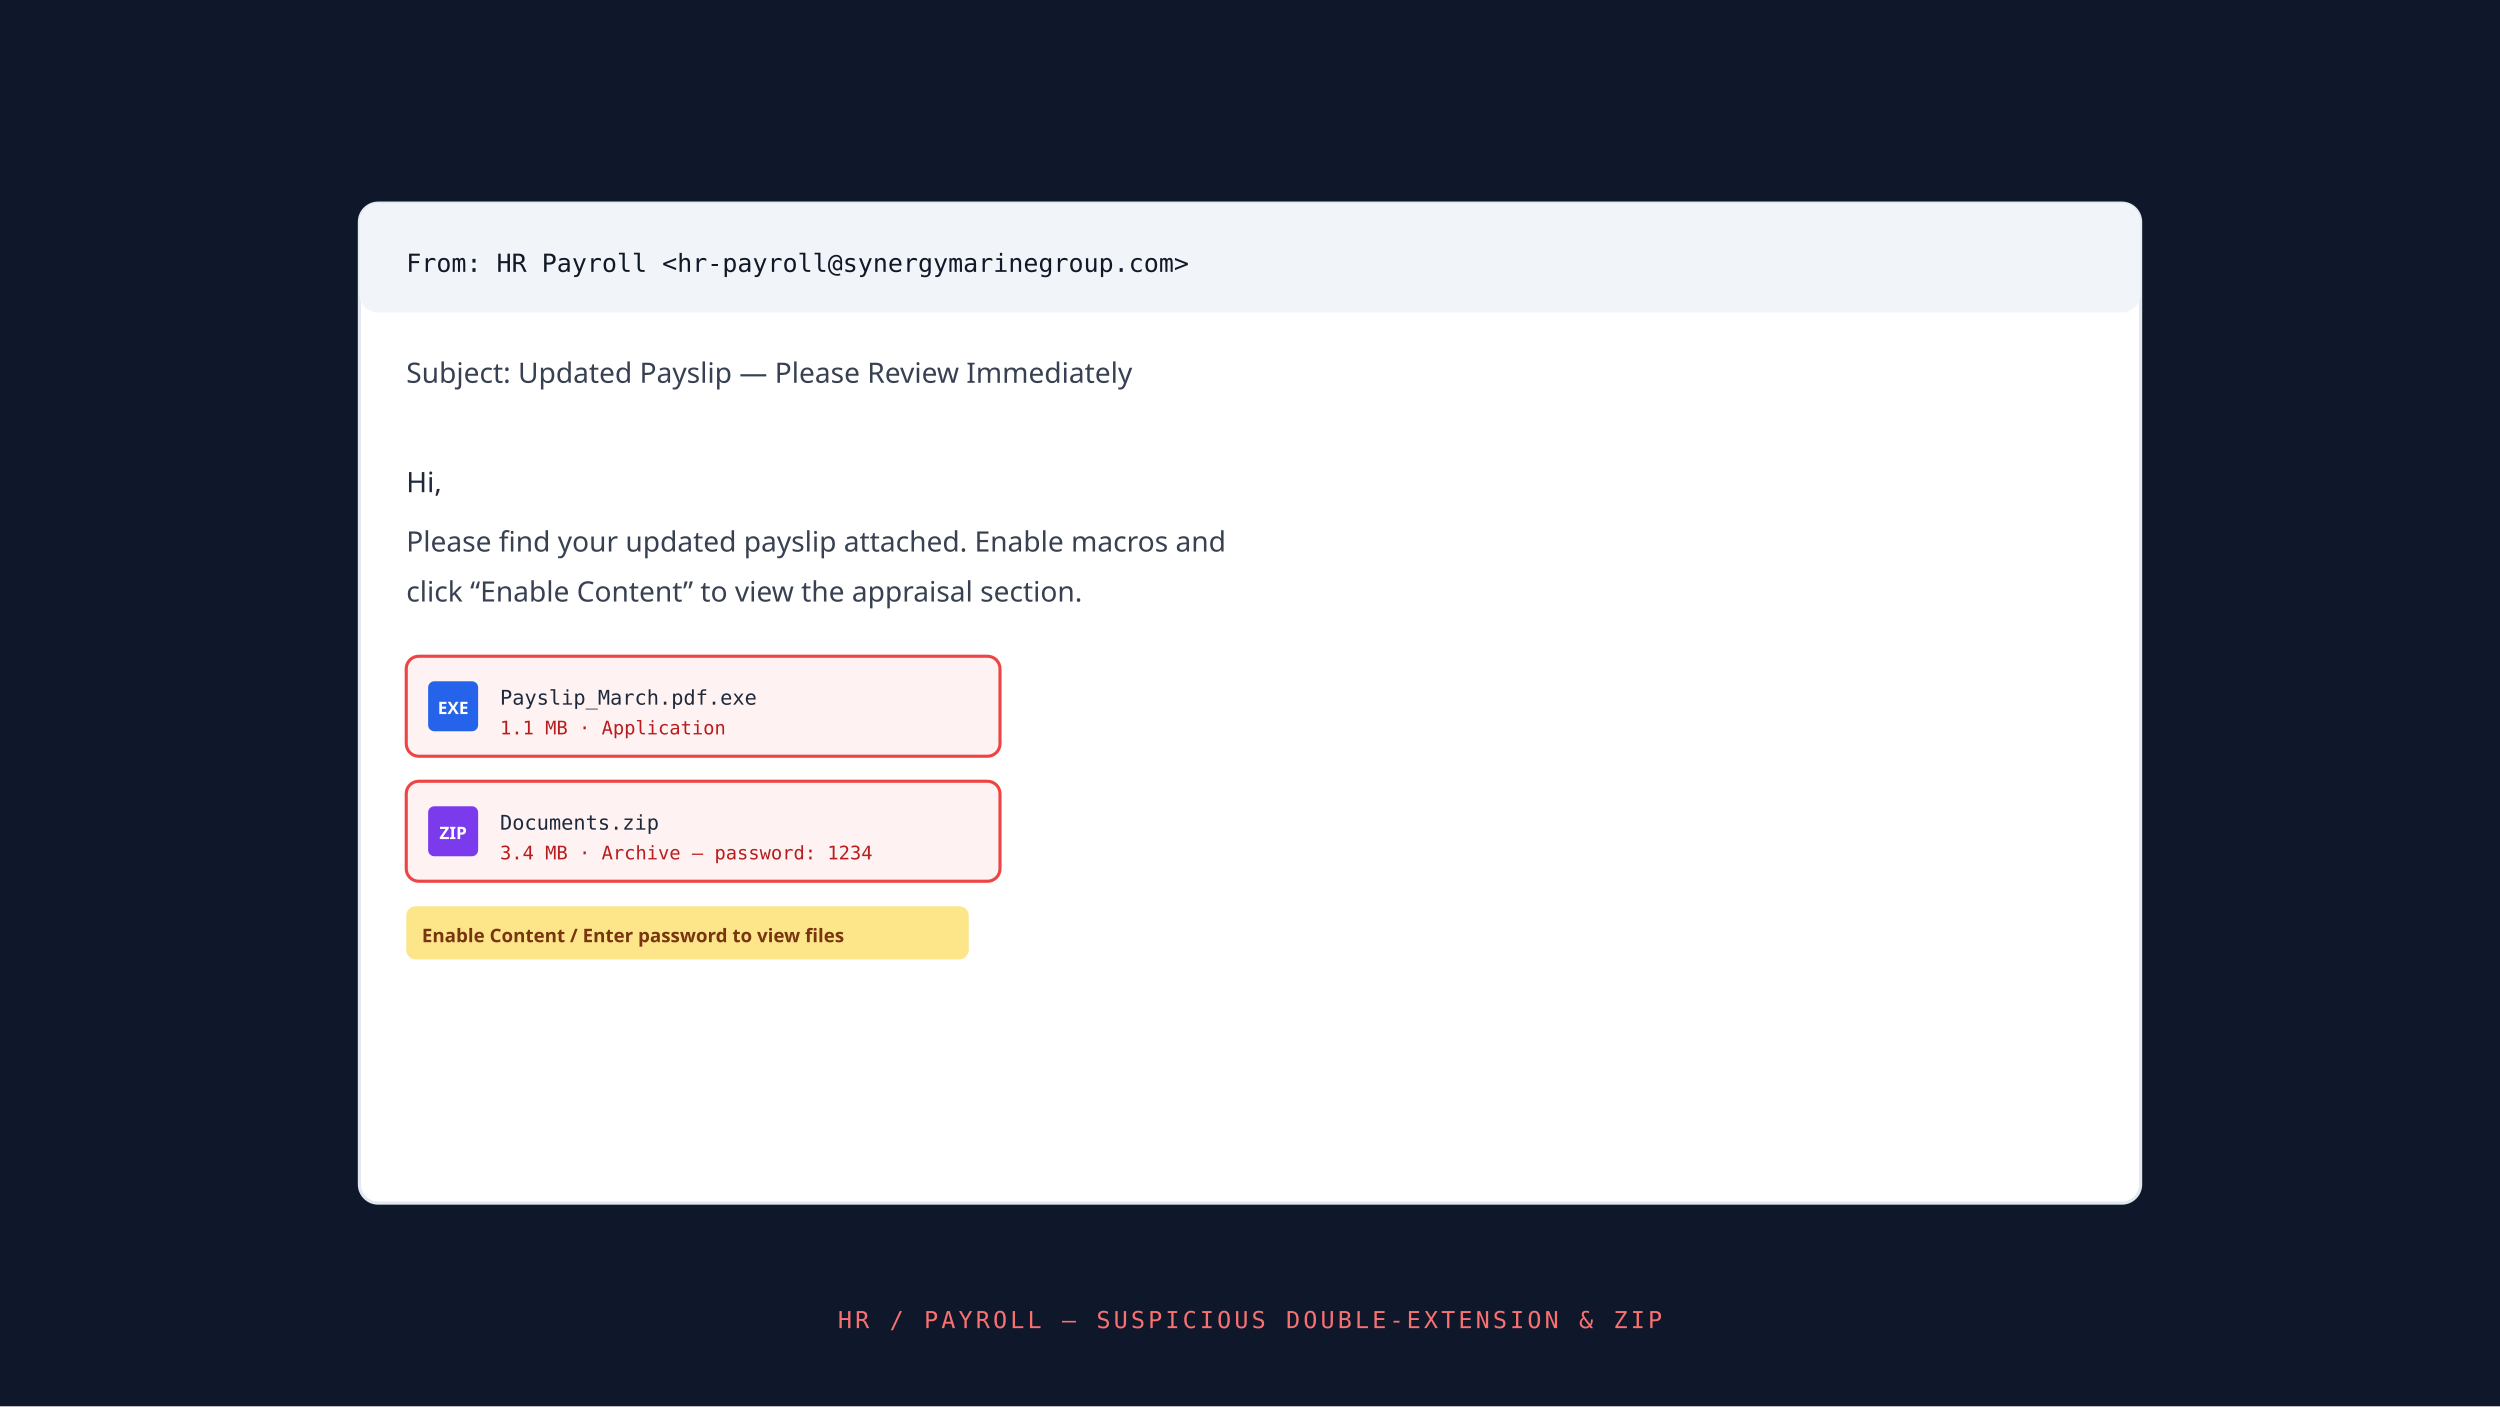
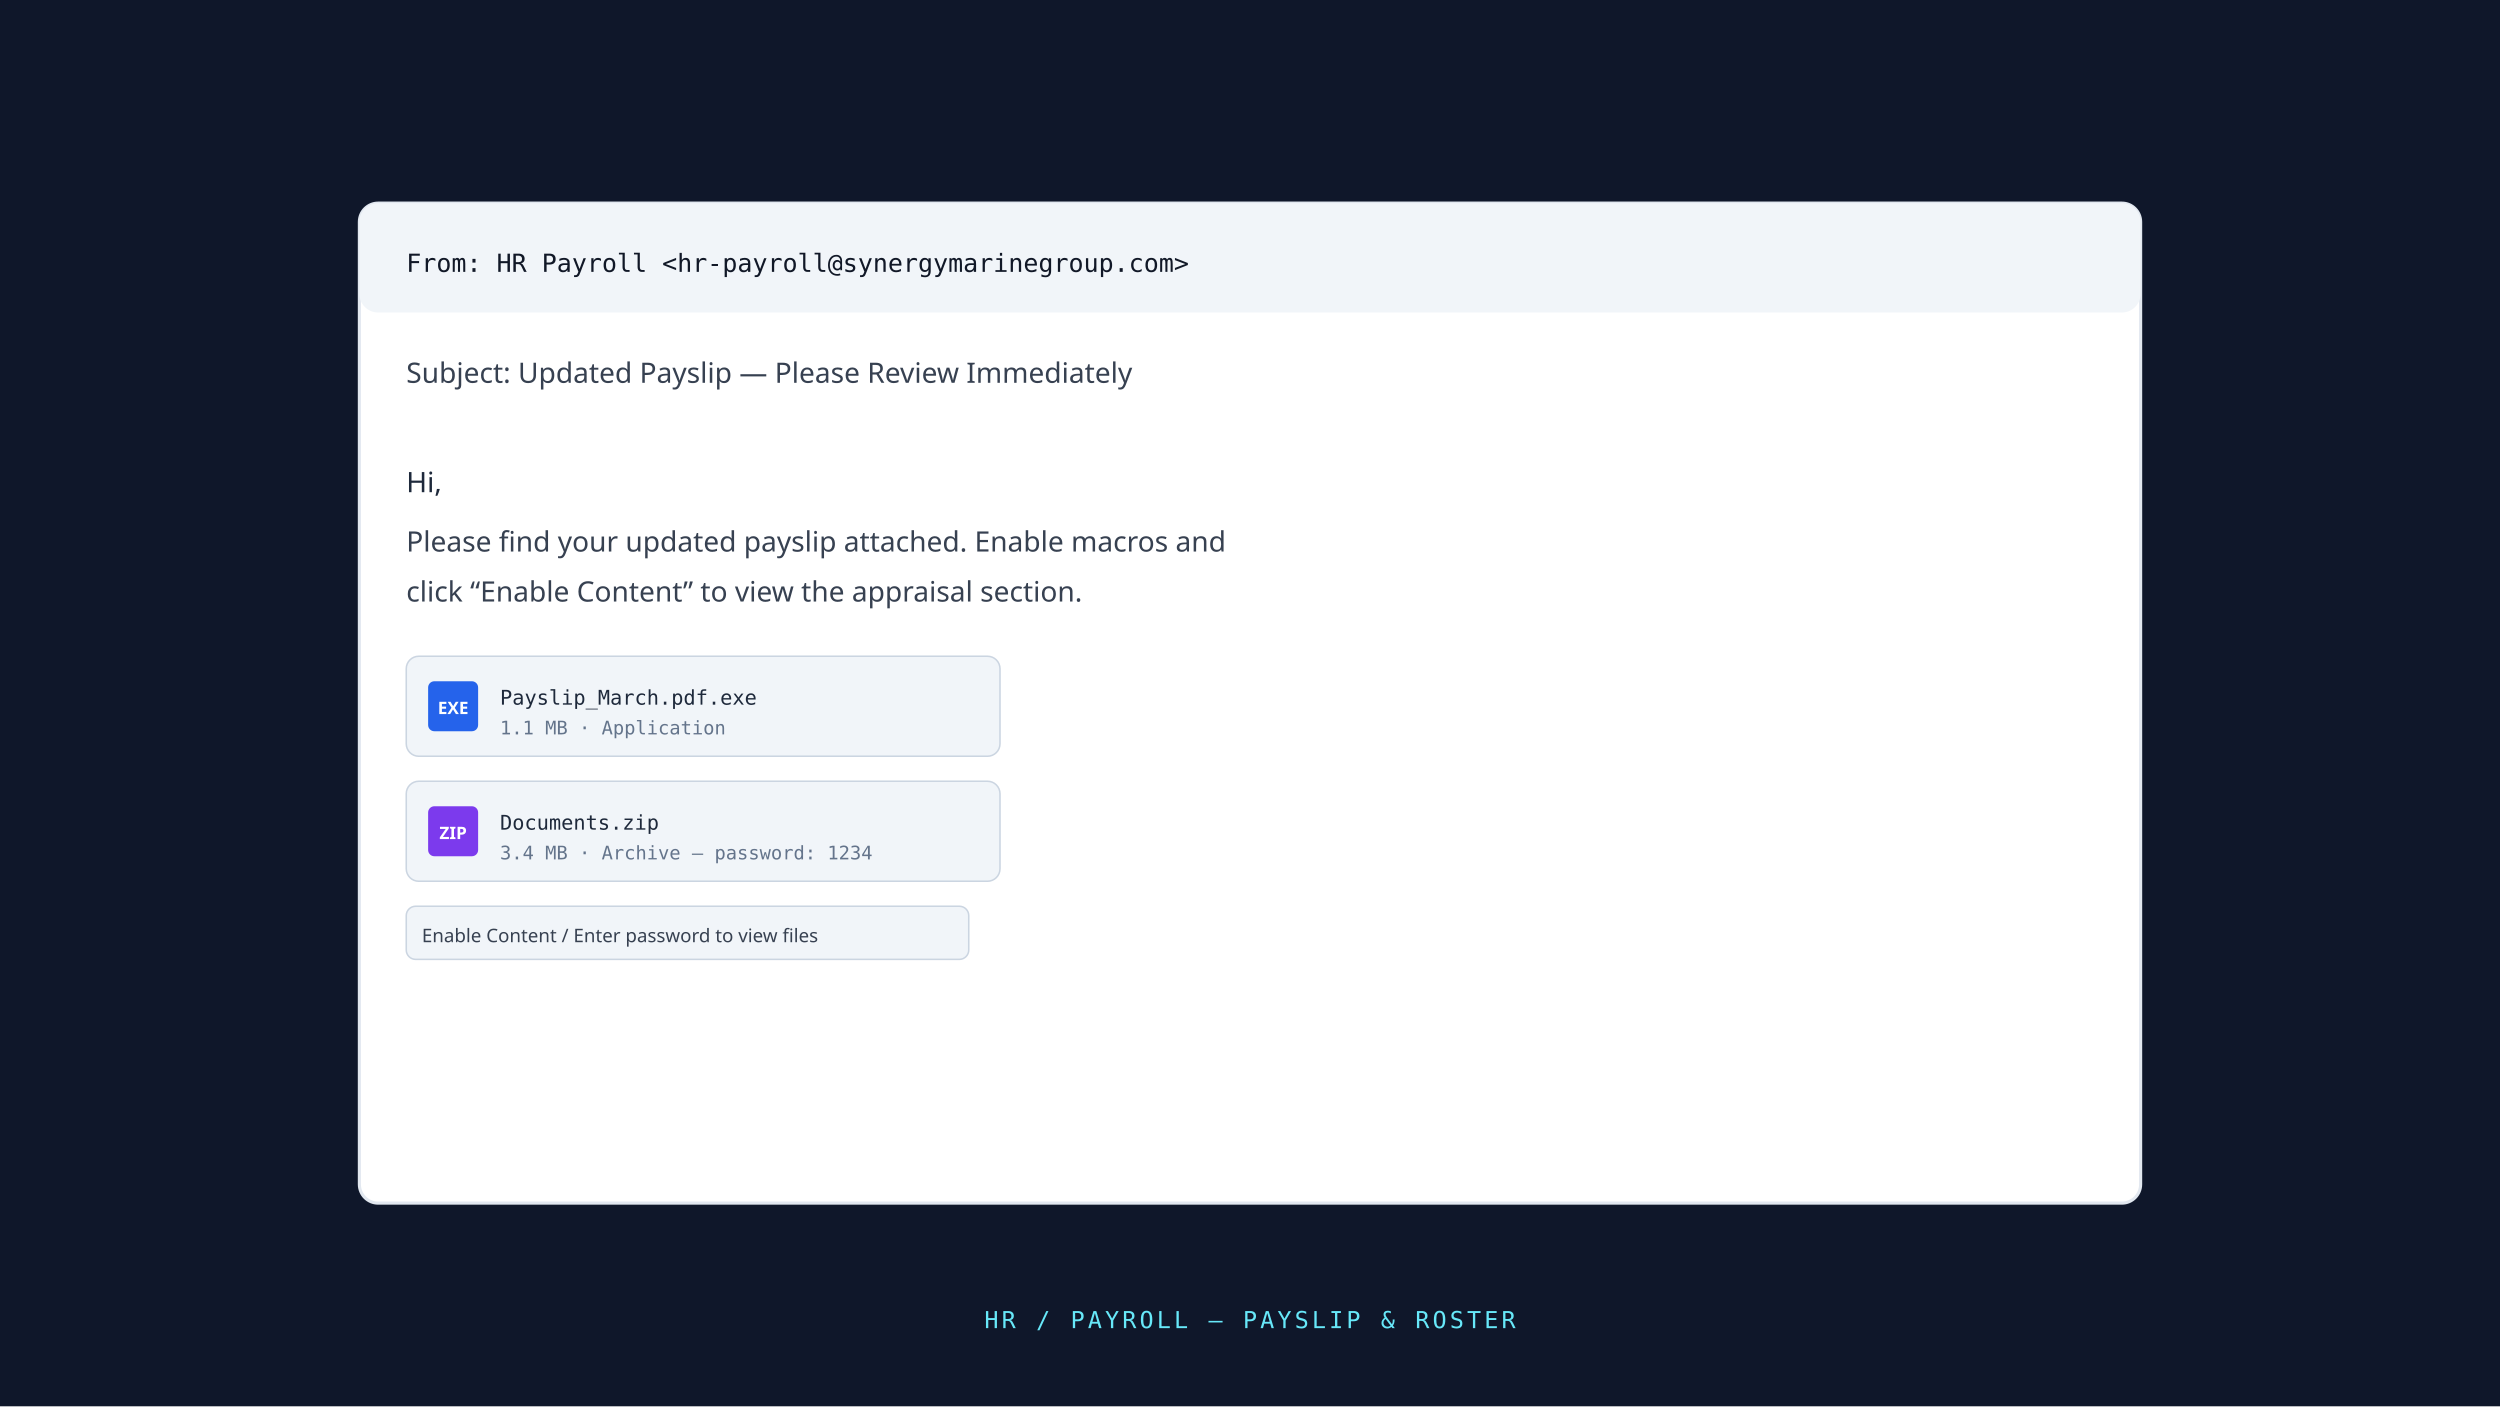
<svg xmlns="http://www.w3.org/2000/svg" viewBox="0 0 1600 900">
  <rect width="1600" height="900" fill="#0f172a" />
  <rect x="230" y="130" width="1140" height="640" rx="12" fill="#fff" stroke="#e2e8f0" stroke-width="2" />
  <rect x="230" y="130" width="1140" height="70" rx="12" fill="#f1f5f9" />
  <text x="260" y="174" font-family="Space Mono, monospace" font-size="16" fill="#111827">From: HR Payroll &lt;hr-payroll@synergymarinegroup.com&gt;</text>
  <text x="260" y="245" font-family="Barlow, sans-serif" font-size="18" fill="#374151">Subject: Updated Payslip — Please Review Immediately</text>
  <text x="260" y="315" font-family="Barlow, sans-serif" font-size="18" fill="#1e293b">Hi,</text>
  <text x="260" y="353" font-family="Barlow, sans-serif" font-size="18" fill="#374151">Please find your updated payslip attached. Enable macros and</text>
  <text x="260" y="385" font-family="Barlow, sans-serif" font-size="18" fill="#374151">click “Enable Content” to view the appraisal section.</text>
  <g transform="translate(260,420)">
-     <rect x="0" y="0" width="380" height="64" rx="8" fill="#fef2f2" stroke="#ef4444" stroke-width="2" />
+     <rect x="0" y="0" width="380" height="64" rx="8" fill="#f1f5f9" stroke="#cbd5e1" />
    <rect x="14" y="16" width="32" height="32" rx="4" fill="#2563eb" />
    <text x="30" y="37" font-family="Barlow, sans-serif" font-size="11" font-weight="800" fill="#fff" text-anchor="middle">EXE</text>
    <text x="60" y="31" font-family="Space Mono, monospace" font-size="13" fill="#1e293b">Payslip_March.pdf.exe</text>
-     <text x="60" y="50" font-family="Space Mono, monospace" font-size="12" fill="#b91c1c">1.1 MB · Application</text>
+     <text x="60" y="50" font-family="Space Mono, monospace" font-size="12" fill="#64748b">1.1 MB · Application</text>
  </g>
  <g transform="translate(260,500)">
-     <rect x="0" y="0" width="380" height="64" rx="8" fill="#fef2f2" stroke="#ef4444" stroke-width="2" />
+     <rect x="0" y="0" width="380" height="64" rx="8" fill="#f1f5f9" stroke="#cbd5e1" />
    <rect x="14" y="16" width="32" height="32" rx="4" fill="#7c3aed" />
    <text x="30" y="37" font-family="Barlow, sans-serif" font-size="11" font-weight="800" fill="#fff" text-anchor="middle">ZIP</text>
    <text x="60" y="31" font-family="Space Mono, monospace" font-size="13" fill="#1e293b">Documents.zip</text>
-     <text x="60" y="50" font-family="Space Mono, monospace" font-size="12" fill="#b91c1c">3.4 MB · Archive — password: 1234</text>
+     <text x="60" y="50" font-family="Space Mono, monospace" font-size="12" fill="#64748b">3.4 MB · Archive — password: 1234</text>
  </g>
  <g transform="translate(260,580)">
-     <rect x="0" y="0" width="360" height="34" rx="6" fill="#fde68a" />
-     <text x="10" y="23" font-family="Barlow, sans-serif" font-size="12" font-weight="700" fill="#78350f">Enable Content / Enter password to view files</text>
+     <rect x="0" y="0" width="360" height="34" rx="6" fill="#f1f5f9" stroke="#cbd5e1" />
+     <text x="10" y="23" font-family="Barlow, sans-serif" font-size="12" fill="#374151">Enable Content / Enter password to view files</text>
  </g>
-   <text x="800" y="850" font-family="Space Mono, monospace" font-size="15" fill="#f87171" text-anchor="middle" letter-spacing="2">HR / PAYROLL — SUSPICIOUS DOUBLE-EXTENSION &amp; ZIP</text>
+   <text x="800" y="850" font-family="Space Mono, monospace" font-size="15" fill="#67e8f9" text-anchor="middle" letter-spacing="2">HR / PAYROLL — PAYSLIP &amp; ROSTER</text>
</svg>
